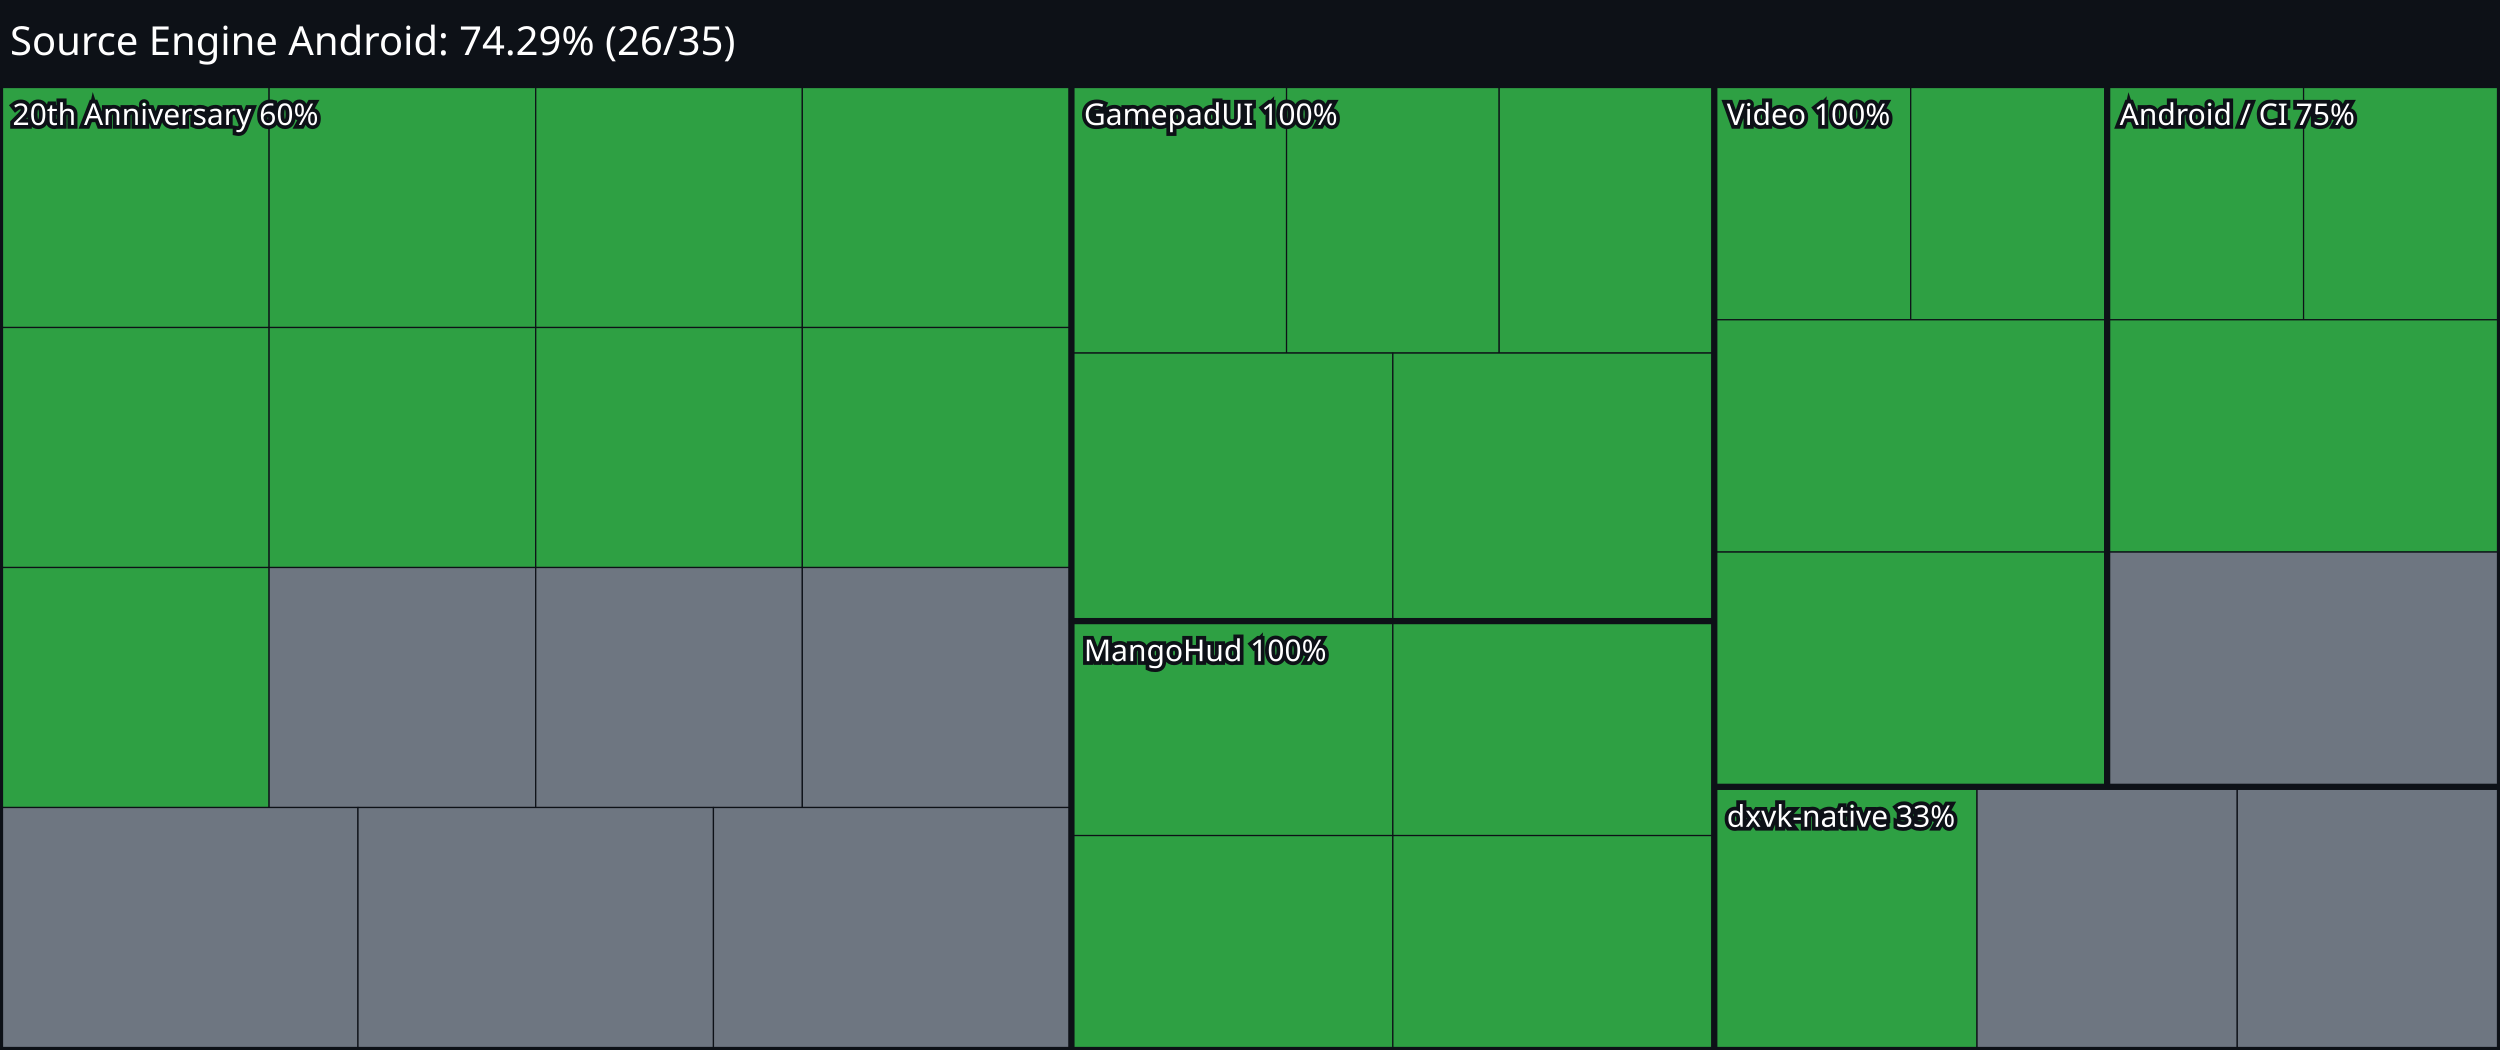
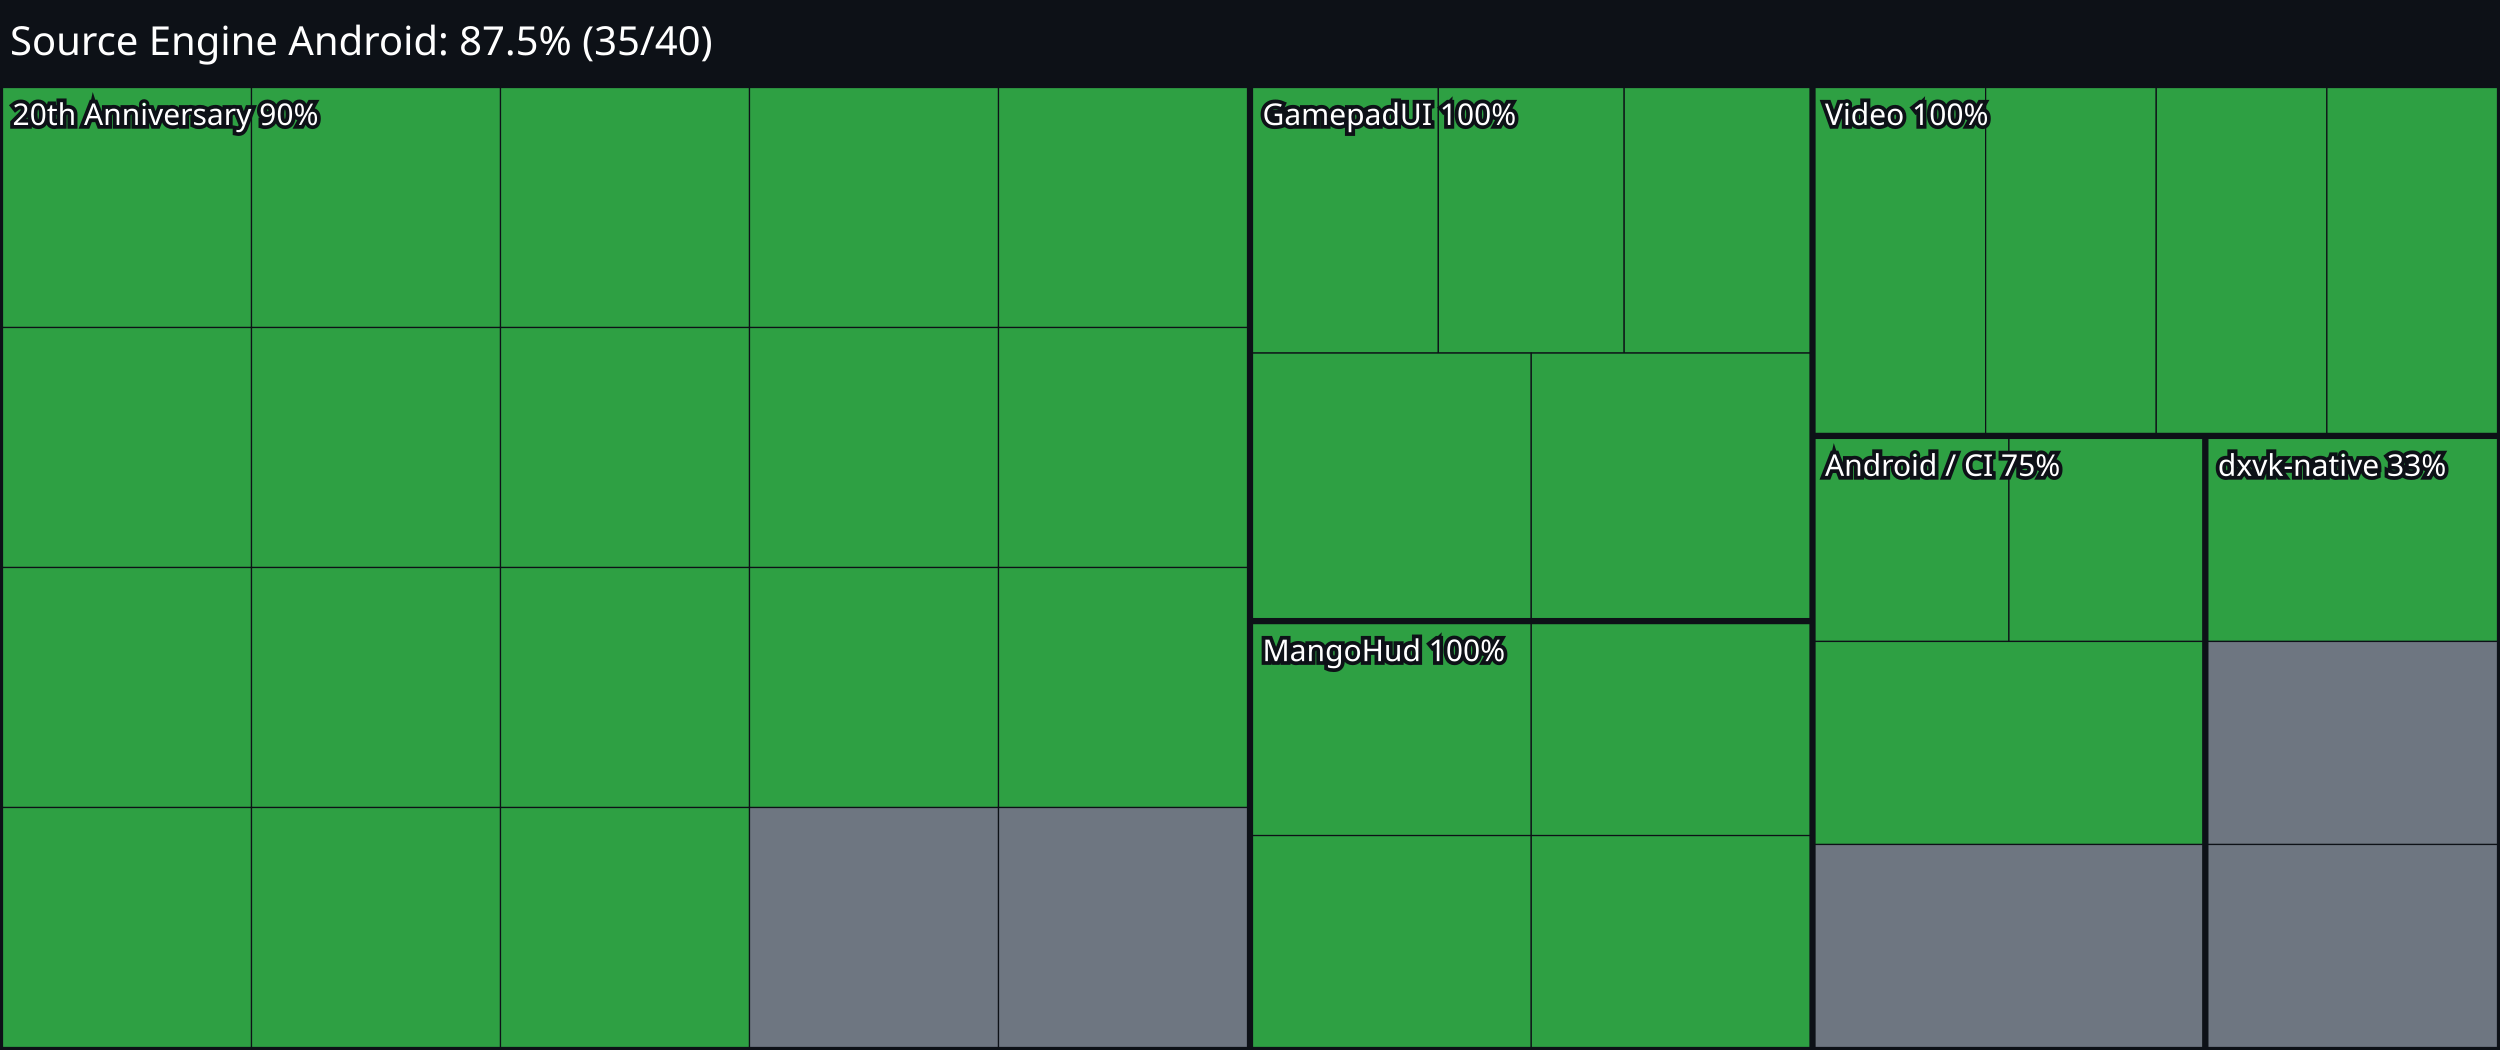
<svg xmlns="http://www.w3.org/2000/svg" viewBox="0 0 1000 420" width="1000" height="420">
  <rect x="0.00" y="0.00" width="1000.00" height="420.00" fill="#0d1117" stroke="#0d1117" stroke-width="0" />
-   <text x="4.00" y="22.00" font-family="sans-serif" font-size="16" fill="#fff" stroke="#0d1117" stroke-width="3" paint-order="stroke">Source Engine Android: 74.29% (26/35)</text>
+   <text x="4.00" y="22.00" font-family="sans-serif" font-size="16" fill="#fff" stroke="#0d1117" stroke-width="3" paint-order="stroke">Source Engine Android: 87.5% (35/40)</text>
  <g>
-     <rect x="1.00" y="35.00" width="106.64" height="96.00" fill="#2ea043" stroke="#0d1117" stroke-width="0.5" />
-     <rect x="107.64" y="35.00" width="106.64" height="96.00" fill="#2ea043" stroke="#0d1117" stroke-width="0.5" />
-     <rect x="214.29" y="35.00" width="106.64" height="96.00" fill="#2ea043" stroke="#0d1117" stroke-width="0.5" />
-     <rect x="320.93" y="35.00" width="106.64" height="96.00" fill="#2ea043" stroke="#0d1117" stroke-width="0.5" />
-     <rect x="1.00" y="131.00" width="106.64" height="96.00" fill="#2ea043" stroke="#0d1117" stroke-width="0.5" />
-     <rect x="107.64" y="131.00" width="106.64" height="96.00" fill="#2ea043" stroke="#0d1117" stroke-width="0.5" />
-     <rect x="214.29" y="131.00" width="106.64" height="96.00" fill="#2ea043" stroke="#0d1117" stroke-width="0.5" />
-     <rect x="320.93" y="131.00" width="106.64" height="96.00" fill="#2ea043" stroke="#0d1117" stroke-width="0.5" />
-     <rect x="1.00" y="227.00" width="106.64" height="96.00" fill="#2ea043" stroke="#0d1117" stroke-width="0.5" />
-     <rect x="107.64" y="227.00" width="106.64" height="96.00" fill="#6e7681" stroke="#0d1117" stroke-width="0.5" />
-     <rect x="214.29" y="227.00" width="106.64" height="96.00" fill="#6e7681" stroke="#0d1117" stroke-width="0.5" />
-     <rect x="320.93" y="227.00" width="106.64" height="96.00" fill="#6e7681" stroke="#0d1117" stroke-width="0.5" />
-     <rect x="1.00" y="323.00" width="142.19" height="96.00" fill="#6e7681" stroke="#0d1117" stroke-width="0.5" />
-     <rect x="143.19" y="323.00" width="142.19" height="96.00" fill="#6e7681" stroke="#0d1117" stroke-width="0.5" />
-     <rect x="285.38" y="323.00" width="142.19" height="96.00" fill="#6e7681" stroke="#0d1117" stroke-width="0.5" />
-     <rect x="0.00" y="34.00" width="428.57" height="386.00" fill="none" stroke="#0d1117" stroke-width="2" />
-     <text x="5.00" y="50.00" font-family="sans-serif" font-size="12" fill="#fff" stroke="#0d1117" stroke-width="3" paint-order="stroke">20th Anniversary 60%</text>
+     <rect x="1.00" y="35.00" width="99.60" height="96.00" fill="#2ea043" stroke="#0d1117" stroke-width="0.5" />
+     <rect x="100.60" y="35.00" width="99.60" height="96.00" fill="#2ea043" stroke="#0d1117" stroke-width="0.5" />
+     <rect x="200.20" y="35.00" width="99.60" height="96.00" fill="#2ea043" stroke="#0d1117" stroke-width="0.5" />
+     <rect x="299.80" y="35.00" width="99.60" height="96.00" fill="#2ea043" stroke="#0d1117" stroke-width="0.5" />
+     <rect x="399.40" y="35.00" width="99.60" height="96.00" fill="#2ea043" stroke="#0d1117" stroke-width="0.5" />
+     <rect x="1.00" y="131.00" width="99.60" height="96.00" fill="#2ea043" stroke="#0d1117" stroke-width="0.5" />
+     <rect x="100.60" y="131.00" width="99.60" height="96.00" fill="#2ea043" stroke="#0d1117" stroke-width="0.5" />
+     <rect x="200.20" y="131.00" width="99.60" height="96.00" fill="#2ea043" stroke="#0d1117" stroke-width="0.5" />
+     <rect x="299.80" y="131.00" width="99.60" height="96.00" fill="#2ea043" stroke="#0d1117" stroke-width="0.5" />
+     <rect x="399.40" y="131.00" width="99.60" height="96.00" fill="#2ea043" stroke="#0d1117" stroke-width="0.5" />
+     <rect x="1.00" y="227.00" width="99.60" height="96.00" fill="#2ea043" stroke="#0d1117" stroke-width="0.5" />
+     <rect x="100.60" y="227.00" width="99.60" height="96.00" fill="#2ea043" stroke="#0d1117" stroke-width="0.5" />
+     <rect x="200.20" y="227.00" width="99.60" height="96.00" fill="#2ea043" stroke="#0d1117" stroke-width="0.5" />
+     <rect x="299.80" y="227.00" width="99.60" height="96.00" fill="#2ea043" stroke="#0d1117" stroke-width="0.5" />
+     <rect x="399.40" y="227.00" width="99.60" height="96.00" fill="#2ea043" stroke="#0d1117" stroke-width="0.5" />
+     <rect x="1.00" y="323.00" width="99.60" height="96.00" fill="#2ea043" stroke="#0d1117" stroke-width="0.5" />
+     <rect x="100.60" y="323.00" width="99.60" height="96.00" fill="#2ea043" stroke="#0d1117" stroke-width="0.5" />
+     <rect x="200.20" y="323.00" width="99.60" height="96.00" fill="#2ea043" stroke="#0d1117" stroke-width="0.5" />
+     <rect x="299.80" y="323.00" width="99.60" height="96.00" fill="#6e7681" stroke="#0d1117" stroke-width="0.5" />
+     <rect x="399.40" y="323.00" width="99.60" height="96.00" fill="#6e7681" stroke="#0d1117" stroke-width="0.5" />
+     <rect x="0.00" y="34.00" width="500.00" height="386.00" fill="none" stroke="#0d1117" stroke-width="2" />
+     <text x="5.00" y="50.00" font-family="sans-serif" font-size="12" fill="#fff" stroke="#0d1117" stroke-width="3" paint-order="stroke">20th Anniversary 90%</text>
  </g>
  <g>
-     <rect x="429.57" y="35.00" width="85.05" height="106.22" fill="#2ea043" stroke="#0d1117" stroke-width="0.5" />
-     <rect x="514.62" y="35.00" width="85.05" height="106.22" fill="#2ea043" stroke="#0d1117" stroke-width="0.5" />
-     <rect x="599.67" y="35.00" width="85.05" height="106.22" fill="#2ea043" stroke="#0d1117" stroke-width="0.5" />
-     <rect x="429.57" y="141.22" width="127.57" height="106.22" fill="#2ea043" stroke="#0d1117" stroke-width="0.5" />
-     <rect x="557.14" y="141.22" width="127.57" height="106.22" fill="#2ea043" stroke="#0d1117" stroke-width="0.5" />
-     <rect x="428.57" y="34.00" width="257.14" height="214.44" fill="none" stroke="#0d1117" stroke-width="2" />
-     <text x="433.57" y="50.00" font-family="sans-serif" font-size="12" fill="#fff" stroke="#0d1117" stroke-width="3" paint-order="stroke">GamepadUI 100%</text>
+     <rect x="501.00" y="35.00" width="74.33" height="106.22" fill="#2ea043" stroke="#0d1117" stroke-width="0.5" />
+     <rect x="575.33" y="35.00" width="74.33" height="106.22" fill="#2ea043" stroke="#0d1117" stroke-width="0.5" />
+     <rect x="649.67" y="35.00" width="74.33" height="106.22" fill="#2ea043" stroke="#0d1117" stroke-width="0.5" />
+     <rect x="501.00" y="141.22" width="111.50" height="106.22" fill="#2ea043" stroke="#0d1117" stroke-width="0.5" />
+     <rect x="612.50" y="141.22" width="111.50" height="106.22" fill="#2ea043" stroke="#0d1117" stroke-width="0.5" />
+     <rect x="500.00" y="34.00" width="225.00" height="214.44" fill="none" stroke="#0d1117" stroke-width="2" />
+     <text x="505.00" y="50.00" font-family="sans-serif" font-size="12" fill="#fff" stroke="#0d1117" stroke-width="3" paint-order="stroke">GamepadUI 100%</text>
  </g>
  <g>
-     <rect x="429.57" y="249.44" width="127.57" height="84.78" fill="#2ea043" stroke="#0d1117" stroke-width="0.5" />
-     <rect x="557.14" y="249.44" width="127.57" height="84.78" fill="#2ea043" stroke="#0d1117" stroke-width="0.5" />
-     <rect x="429.57" y="334.22" width="127.57" height="84.78" fill="#2ea043" stroke="#0d1117" stroke-width="0.5" />
-     <rect x="557.14" y="334.22" width="127.57" height="84.78" fill="#2ea043" stroke="#0d1117" stroke-width="0.5" />
-     <rect x="428.57" y="248.44" width="257.14" height="171.56" fill="none" stroke="#0d1117" stroke-width="2" />
-     <text x="433.57" y="264.44" font-family="sans-serif" font-size="12" fill="#fff" stroke="#0d1117" stroke-width="3" paint-order="stroke">MangoHud 100%</text>
+     <rect x="501.00" y="249.44" width="111.50" height="84.78" fill="#2ea043" stroke="#0d1117" stroke-width="0.5" />
+     <rect x="612.50" y="249.44" width="111.50" height="84.78" fill="#2ea043" stroke="#0d1117" stroke-width="0.5" />
+     <rect x="501.00" y="334.22" width="111.50" height="84.78" fill="#2ea043" stroke="#0d1117" stroke-width="0.5" />
+     <rect x="612.50" y="334.22" width="111.50" height="84.78" fill="#2ea043" stroke="#0d1117" stroke-width="0.5" />
+     <rect x="500.00" y="248.44" width="225.00" height="171.56" fill="none" stroke="#0d1117" stroke-width="2" />
+     <text x="505.00" y="264.44" font-family="sans-serif" font-size="12" fill="#fff" stroke="#0d1117" stroke-width="3" paint-order="stroke">MangoHud 100%</text>
  </g>
  <g>
-     <rect x="686.71" y="35.00" width="77.57" height="92.91" fill="#2ea043" stroke="#0d1117" stroke-width="0.5" />
-     <rect x="764.29" y="35.00" width="77.57" height="92.91" fill="#2ea043" stroke="#0d1117" stroke-width="0.5" />
-     <rect x="686.71" y="127.91" width="155.14" height="92.91" fill="#2ea043" stroke="#0d1117" stroke-width="0.5" />
-     <rect x="686.71" y="220.82" width="155.14" height="92.91" fill="#2ea043" stroke="#0d1117" stroke-width="0.5" />
-     <rect x="685.71" y="34.00" width="157.14" height="280.73" fill="none" stroke="#0d1117" stroke-width="2" />
-     <text x="690.71" y="50.00" font-family="sans-serif" font-size="12" fill="#fff" stroke="#0d1117" stroke-width="3" paint-order="stroke">Video 100%</text>
+     <rect x="726.00" y="35.00" width="68.25" height="138.36" fill="#2ea043" stroke="#0d1117" stroke-width="0.5" />
+     <rect x="794.25" y="35.00" width="68.25" height="138.36" fill="#2ea043" stroke="#0d1117" stroke-width="0.5" />
+     <rect x="862.50" y="35.00" width="68.25" height="138.36" fill="#2ea043" stroke="#0d1117" stroke-width="0.5" />
+     <rect x="930.75" y="35.00" width="68.25" height="138.36" fill="#2ea043" stroke="#0d1117" stroke-width="0.5" />
+     <rect x="725.00" y="34.00" width="275.00" height="140.36" fill="none" stroke="#0d1117" stroke-width="2" />
+     <text x="730.00" y="50.00" font-family="sans-serif" font-size="12" fill="#fff" stroke="#0d1117" stroke-width="3" paint-order="stroke">Video 100%</text>
  </g>
  <g>
-     <rect x="843.86" y="35.00" width="77.57" height="92.91" fill="#2ea043" stroke="#0d1117" stroke-width="0.5" />
-     <rect x="921.43" y="35.00" width="77.57" height="92.91" fill="#2ea043" stroke="#0d1117" stroke-width="0.5" />
-     <rect x="843.86" y="127.91" width="155.14" height="92.91" fill="#2ea043" stroke="#0d1117" stroke-width="0.5" />
-     <rect x="843.86" y="220.82" width="155.14" height="92.91" fill="#6e7681" stroke="#0d1117" stroke-width="0.5" />
-     <rect x="842.86" y="34.00" width="157.14" height="280.73" fill="none" stroke="#0d1117" stroke-width="2" />
-     <text x="847.86" y="50.00" font-family="sans-serif" font-size="12" fill="#fff" stroke="#0d1117" stroke-width="3" paint-order="stroke">Android / CI 75%</text>
+     <rect x="726.00" y="175.36" width="77.57" height="81.21" fill="#2ea043" stroke="#0d1117" stroke-width="0.5" />
+     <rect x="803.57" y="175.36" width="77.57" height="81.21" fill="#2ea043" stroke="#0d1117" stroke-width="0.5" />
+     <rect x="726.00" y="256.58" width="155.14" height="81.21" fill="#2ea043" stroke="#0d1117" stroke-width="0.5" />
+     <rect x="726.00" y="337.79" width="155.14" height="81.21" fill="#6e7681" stroke="#0d1117" stroke-width="0.5" />
+     <rect x="725.00" y="174.36" width="157.14" height="245.64" fill="none" stroke="#0d1117" stroke-width="2" />
+     <text x="730.00" y="190.36" font-family="sans-serif" font-size="12" fill="#fff" stroke="#0d1117" stroke-width="3" paint-order="stroke">Android / CI 75%</text>
  </g>
  <g>
-     <rect x="686.71" y="315.73" width="104.10" height="103.27" fill="#2ea043" stroke="#0d1117" stroke-width="0.5" />
-     <rect x="790.81" y="315.73" width="104.10" height="103.27" fill="#6e7681" stroke="#0d1117" stroke-width="0.5" />
-     <rect x="894.90" y="315.73" width="104.10" height="103.27" fill="#6e7681" stroke="#0d1117" stroke-width="0.5" />
-     <rect x="685.71" y="314.73" width="314.29" height="105.27" fill="none" stroke="#0d1117" stroke-width="2" />
-     <text x="690.71" y="330.73" font-family="sans-serif" font-size="12" fill="#fff" stroke="#0d1117" stroke-width="3" paint-order="stroke">dxvk-native 33%</text>
+     <rect x="883.14" y="175.36" width="115.86" height="81.21" fill="#2ea043" stroke="#0d1117" stroke-width="0.5" />
+     <rect x="883.14" y="256.58" width="115.86" height="81.21" fill="#6e7681" stroke="#0d1117" stroke-width="0.5" />
+     <rect x="883.14" y="337.79" width="115.86" height="81.21" fill="#6e7681" stroke="#0d1117" stroke-width="0.5" />
+     <rect x="882.14" y="174.36" width="117.86" height="245.64" fill="none" stroke="#0d1117" stroke-width="2" />
+     <text x="887.14" y="190.36" font-family="sans-serif" font-size="12" fill="#fff" stroke="#0d1117" stroke-width="3" paint-order="stroke">dxvk-native 33%</text>
  </g>
</svg>
